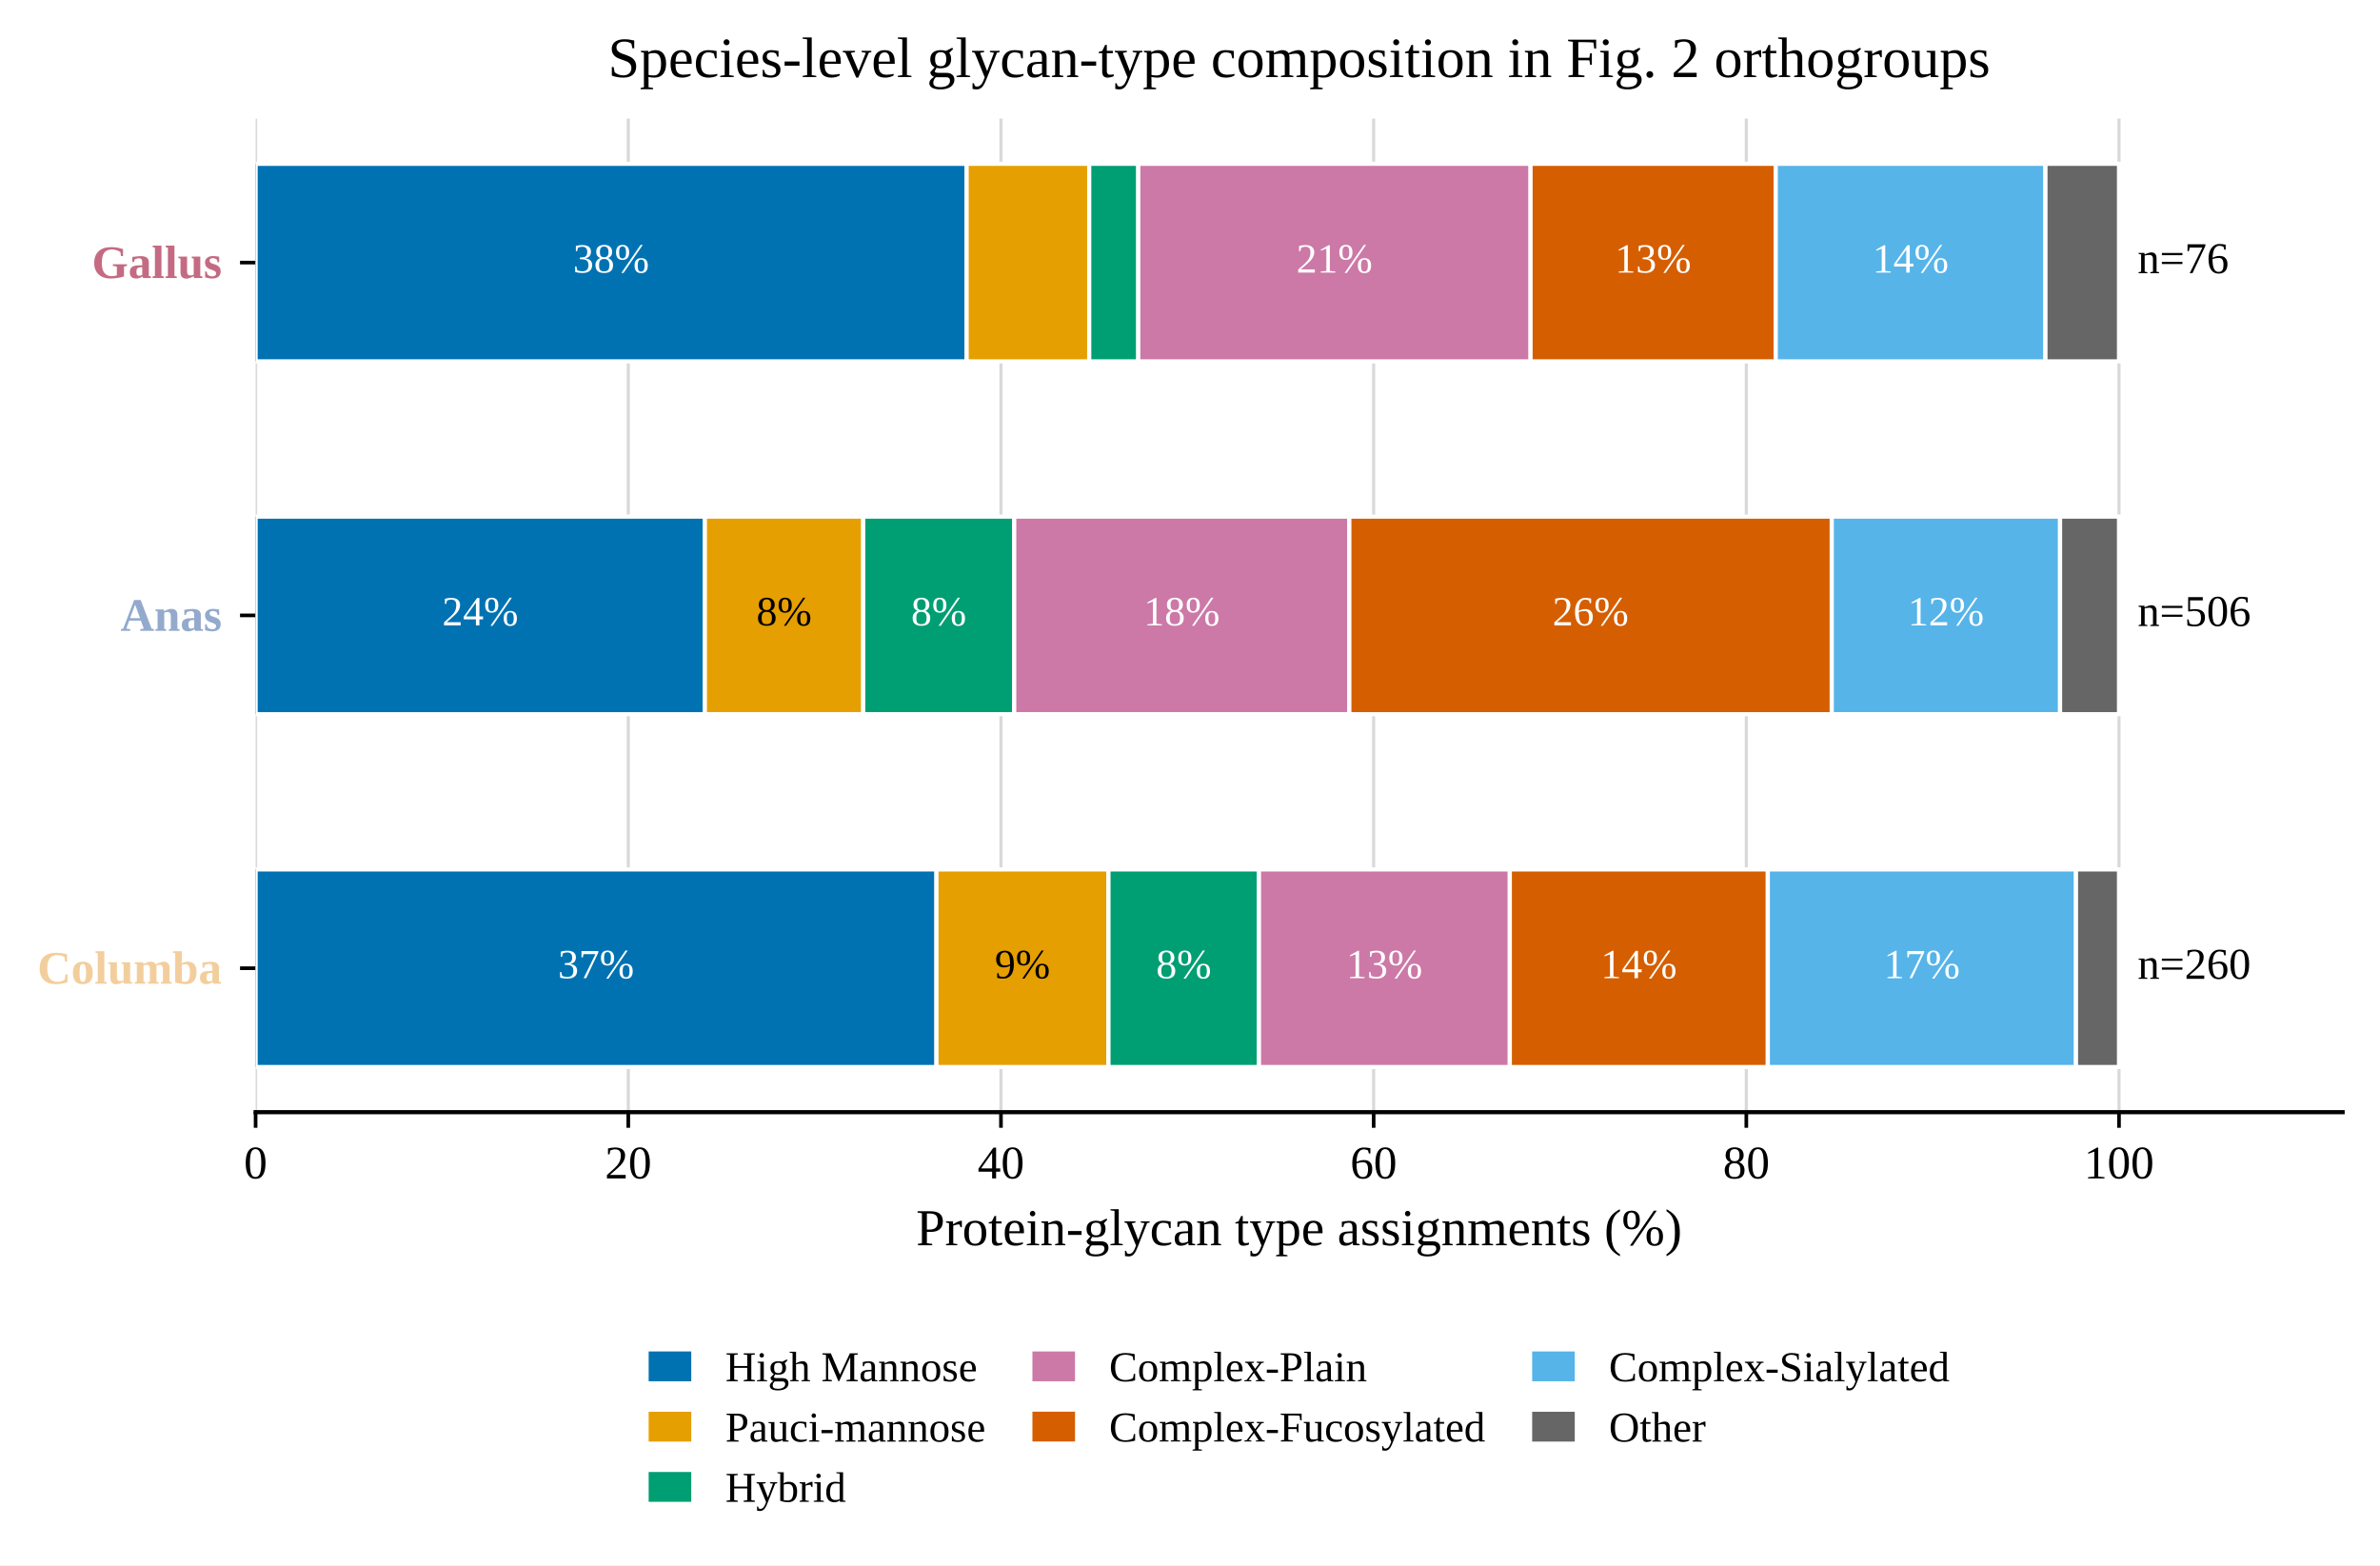
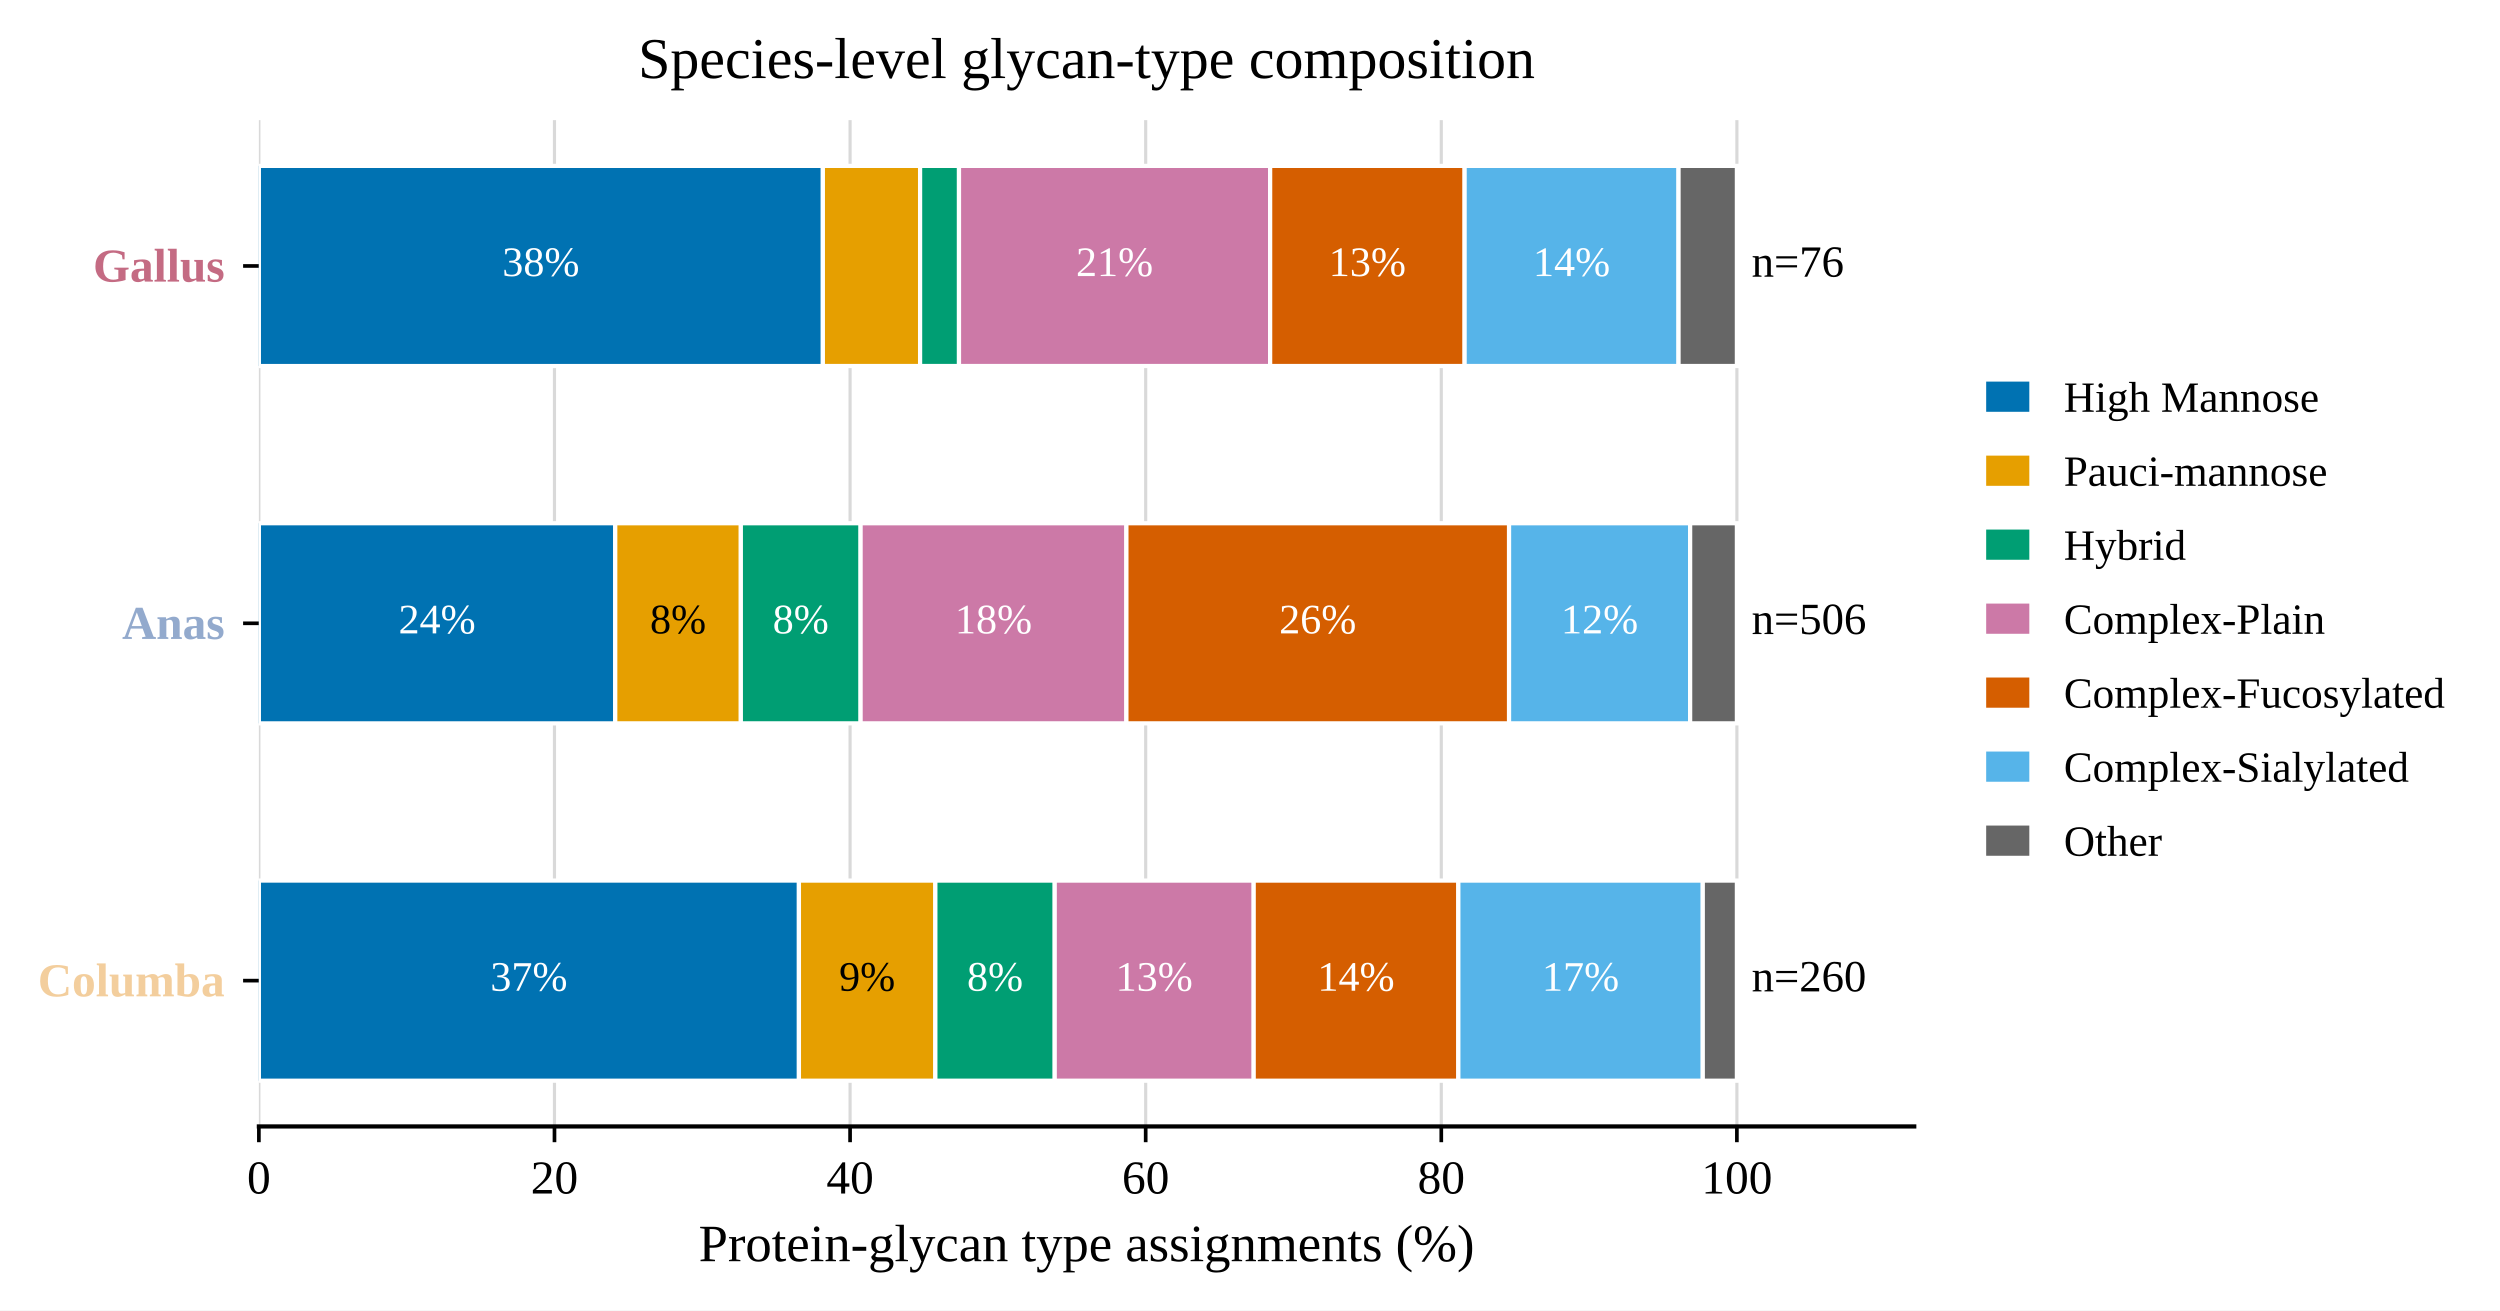
- <svg xmlns="http://www.w3.org/2000/svg" xmlns:xlink="http://www.w3.org/1999/xlink" width="458.166pt" height="301.364pt" viewBox="0 0 458.166 301.364" version="1.1">
+ <svg xmlns="http://www.w3.org/2000/svg" xmlns:xlink="http://www.w3.org/1999/xlink" width="475.183pt" height="249.082pt" viewBox="0 0 475.183 249.082" version="1.1">
  <defs>
    <style type="text/css">*{stroke-linejoin: round; stroke-linecap: butt}</style>
  </defs>
  <g id="figure_1">
    <g id="patch_1">
-       <path d="M 0 301.364  L 458.166 301.364  L 458.166 0  L 0 0  z " style="fill: #ffffff" />
+       <path d="M 0 249.082  L 475.183 249.082  L 475.183 0  L 0 0  z " style="fill: #ffffff" />
    </g>
    <g id="axes_1">
      <g id="patch_2">
-         <path d="M 49.206 214.106  L 450.966 214.106  L 450.966 22.838  L 49.206 22.838  z " style="fill: #ffffff" />
+         <path d="M 49.206 214.106  L 363.846 214.106  L 363.846 22.838  L 49.206 22.838  z " style="fill: #ffffff" />
      </g>
      <g id="matplotlib.axis_1">
        <g id="xtick_1">
          <g id="line2d_1">
-             <path d="M 49.206 214.106  L 49.206 22.838  " clip-path="url(#p07d6fce6c6)" style="fill: none; stroke: #d9d9d9; stroke-width: 0.6; stroke-linecap: square" />
+             <path d="M 49.206 214.106  L 49.206 22.838  " clip-path="url(#p63e4d34921)" style="fill: none; stroke: #d9d9d9; stroke-width: 0.6; stroke-linecap: square" />
          </g>
          <g id="line2d_2">
            <defs>
-               <path id="m70bf7d4921" d="M 0 0  L 0 3  " style="stroke: #000000; stroke-width: 0.7" />
+               <path id="m7ccf980d80" d="M 0 0  L 0 3  " style="stroke: #000000; stroke-width: 0.7" />
            </defs>
            <g>
-               <use xlink:href="#m70bf7d4921" x="49.206" y="214.106" style="stroke: #000000; stroke-width: 0.7" />
+               <use xlink:href="#m7ccf980d80" x="49.206" y="214.106" style="stroke: #000000; stroke-width: 0.7" />
            </g>
          </g>
          <g id="text_1">
            <text style="font-size: 9px; font-family: 'Times New Roman'; text-anchor: middle" x="49.206" y="226.856" transform="rotate(-0 49.20641 226.8555)">0</text>
          </g>
        </g>
        <g id="xtick_2">
          <g id="line2d_3">
-             <path d="M 120.949 214.106  L 120.949 22.838  " clip-path="url(#p07d6fce6c6)" style="fill: none; stroke: #d9d9d9; stroke-width: 0.6; stroke-linecap: square" />
+             <path d="M 105.392 214.106  L 105.392 22.838  " clip-path="url(#p63e4d34921)" style="fill: none; stroke: #d9d9d9; stroke-width: 0.6; stroke-linecap: square" />
          </g>
          <g id="line2d_4">
            <g>
-               <use xlink:href="#m70bf7d4921" x="120.949" y="214.106" style="stroke: #000000; stroke-width: 0.7" />
+               <use xlink:href="#m7ccf980d80" x="105.392" y="214.106" style="stroke: #000000; stroke-width: 0.7" />
            </g>
          </g>
          <g id="text_2">
-             <text style="font-size: 9px; font-family: 'Times New Roman'; text-anchor: middle" x="120.949" y="226.856" transform="rotate(-0 120.9493 226.8555)">20</text>
+             <text style="font-size: 9px; font-family: 'Times New Roman'; text-anchor: middle" x="105.392" y="226.856" transform="rotate(-0 105.3921 226.8555)">20</text>
          </g>
        </g>
        <g id="xtick_3">
          <g id="line2d_5">
-             <path d="M 192.692 214.106  L 192.692 22.838  " clip-path="url(#p07d6fce6c6)" style="fill: none; stroke: #d9d9d9; stroke-width: 0.6; stroke-linecap: square" />
+             <path d="M 161.578 214.106  L 161.578 22.838  " clip-path="url(#p63e4d34921)" style="fill: none; stroke: #d9d9d9; stroke-width: 0.6; stroke-linecap: square" />
          </g>
          <g id="line2d_6">
            <g>
-               <use xlink:href="#m70bf7d4921" x="192.692" y="214.106" style="stroke: #000000; stroke-width: 0.7" />
+               <use xlink:href="#m7ccf980d80" x="161.578" y="214.106" style="stroke: #000000; stroke-width: 0.7" />
            </g>
          </g>
          <g id="text_3">
-             <text style="font-size: 9px; font-family: 'Times New Roman'; text-anchor: middle" x="192.692" y="226.856" transform="rotate(-0 192.6921 226.8555)">40</text>
+             <text style="font-size: 9px; font-family: 'Times New Roman'; text-anchor: middle" x="161.578" y="226.856" transform="rotate(-0 161.5778 226.8555)">40</text>
          </g>
        </g>
        <g id="xtick_4">
          <g id="line2d_7">
-             <path d="M 264.435 214.106  L 264.435 22.838  " clip-path="url(#p07d6fce6c6)" style="fill: none; stroke: #d9d9d9; stroke-width: 0.6; stroke-linecap: square" />
+             <path d="M 217.764 214.106  L 217.764 22.838  " clip-path="url(#p63e4d34921)" style="fill: none; stroke: #d9d9d9; stroke-width: 0.6; stroke-linecap: square" />
          </g>
          <g id="line2d_8">
            <g>
-               <use xlink:href="#m70bf7d4921" x="264.435" y="214.106" style="stroke: #000000; stroke-width: 0.7" />
+               <use xlink:href="#m7ccf980d80" x="217.764" y="214.106" style="stroke: #000000; stroke-width: 0.7" />
            </g>
          </g>
          <g id="text_4">
-             <text style="font-size: 9px; font-family: 'Times New Roman'; text-anchor: middle" x="264.435" y="226.856" transform="rotate(-0 264.435 226.8555)">60</text>
+             <text style="font-size: 9px; font-family: 'Times New Roman'; text-anchor: middle" x="217.764" y="226.856" transform="rotate(-0 217.7635 226.8555)">60</text>
          </g>
        </g>
        <g id="xtick_5">
          <g id="line2d_9">
-             <path d="M 336.178 214.106  L 336.178 22.838  " clip-path="url(#p07d6fce6c6)" style="fill: none; stroke: #d9d9d9; stroke-width: 0.6; stroke-linecap: square" />
+             <path d="M 273.949 214.106  L 273.949 22.838  " clip-path="url(#p63e4d34921)" style="fill: none; stroke: #d9d9d9; stroke-width: 0.6; stroke-linecap: square" />
          </g>
          <g id="line2d_10">
            <g>
-               <use xlink:href="#m70bf7d4921" x="336.178" y="214.106" style="stroke: #000000; stroke-width: 0.7" />
+               <use xlink:href="#m7ccf980d80" x="273.949" y="214.106" style="stroke: #000000; stroke-width: 0.7" />
            </g>
          </g>
          <g id="text_5">
-             <text style="font-size: 9px; font-family: 'Times New Roman'; text-anchor: middle" x="336.178" y="226.856" transform="rotate(-0 336.1778 226.8555)">80</text>
+             <text style="font-size: 9px; font-family: 'Times New Roman'; text-anchor: middle" x="273.949" y="226.856" transform="rotate(-0 273.9493 226.8555)">80</text>
          </g>
        </g>
        <g id="xtick_6">
          <g id="line2d_11">
-             <path d="M 407.921 214.106  L 407.921 22.838  " clip-path="url(#p07d6fce6c6)" style="fill: none; stroke: #d9d9d9; stroke-width: 0.6; stroke-linecap: square" />
+             <path d="M 330.135 214.106  L 330.135 22.838  " clip-path="url(#p63e4d34921)" style="fill: none; stroke: #d9d9d9; stroke-width: 0.6; stroke-linecap: square" />
          </g>
          <g id="line2d_12">
            <g>
-               <use xlink:href="#m70bf7d4921" x="407.921" y="214.106" style="stroke: #000000; stroke-width: 0.7" />
+               <use xlink:href="#m7ccf980d80" x="330.135" y="214.106" style="stroke: #000000; stroke-width: 0.7" />
            </g>
          </g>
          <g id="text_6">
-             <text style="font-size: 9px; font-family: 'Times New Roman'; text-anchor: middle" x="407.921" y="226.856" transform="rotate(-0 407.9207 226.8555)">100</text>
+             <text style="font-size: 9px; font-family: 'Times New Roman'; text-anchor: middle" x="330.135" y="226.856" transform="rotate(-0 330.135 226.8555)">100</text>
          </g>
        </g>
        <g id="text_7">
-           <text style="font-size: 10px; font-family: 'Times New Roman'; text-anchor: middle" x="250.086" y="239.724" transform="rotate(-0 250.0864 239.7244)">Protein-glycan type assignments (%)</text>
+           <text style="font-size: 10px; font-family: 'Times New Roman'; text-anchor: middle" x="206.526" y="239.724" transform="rotate(-0 206.5264 239.7244)">Protein-glycan type assignments (%)</text>
        </g>
      </g>
      <g id="matplotlib.axis_2">
        <g id="ytick_1">
          <g id="line2d_13">
            <defs>
-               <path id="mfc22643624" d="M 0 0  L -3 0  " style="stroke: #000000; stroke-width: 0.7" />
+               <path id="ma61099ca49" d="M 0 0  L -3 0  " style="stroke: #000000; stroke-width: 0.7" />
            </defs>
            <g>
-               <use xlink:href="#mfc22643624" x="49.206" y="50.55" style="stroke: #000000; stroke-width: 0.7" />
+               <use xlink:href="#ma61099ca49" x="49.206" y="50.55" style="stroke: #000000; stroke-width: 0.7" />
            </g>
          </g>
          <g id="text_8">
            <text style="font-weight: 700; font-size: 9px; font-family: 'Times New Roman'; text-anchor: end; fill: #c46b83" x="42.706" y="53.53" transform="rotate(-0 42.70641 53.53009)">Gallus</text>
          </g>
        </g>
        <g id="ytick_2">
          <g id="line2d_14">
            <g>
-               <use xlink:href="#mfc22643624" x="49.206" y="118.472" style="stroke: #000000; stroke-width: 0.7" />
+               <use xlink:href="#ma61099ca49" x="49.206" y="118.472" style="stroke: #000000; stroke-width: 0.7" />
            </g>
          </g>
          <g id="text_9">
            <text style="font-weight: 700; font-size: 9px; font-family: 'Times New Roman'; text-anchor: end; fill: #93aacd" x="42.706" y="121.452" transform="rotate(-0 42.70641 121.452)">Anas</text>
          </g>
        </g>
        <g id="ytick_3">
          <g id="line2d_15">
            <g>
-               <use xlink:href="#mfc22643624" x="49.206" y="186.394" style="stroke: #000000; stroke-width: 0.7" />
+               <use xlink:href="#ma61099ca49" x="49.206" y="186.394" style="stroke: #000000; stroke-width: 0.7" />
            </g>
          </g>
          <g id="text_10">
            <text style="font-weight: 700; font-size: 9px; font-family: 'Times New Roman'; text-anchor: end; fill: #f3ce9d" x="42.706" y="189.374" transform="rotate(-0 42.70641 189.3738)">Columba</text>
          </g>
        </g>
      </g>
      <g id="patch_3">
-         <path d="M 49.206 31.532  L 186.084 31.532  L 186.084 69.568  L 49.206 69.568  z " clip-path="url(#p07d6fce6c6)" style="fill: #0072b2; stroke: #ffffff; stroke-width: 0.8; stroke-linejoin: miter" />
+         <path d="M 49.206 31.532  L 156.403 31.532  L 156.403 69.568  L 49.206 69.568  z " clip-path="url(#p63e4d34921)" style="fill: #0072b2; stroke: #ffffff; stroke-width: 0.8; stroke-linejoin: miter" />
      </g>
      <g id="patch_4">
-         <path d="M 49.206 99.454  L 135.695 99.454  L 135.695 137.49  L 49.206 137.49  z " clip-path="url(#p07d6fce6c6)" style="fill: #0072b2; stroke: #ffffff; stroke-width: 0.8; stroke-linejoin: miter" />
+         <path d="M 49.206 99.454  L 116.94 99.454  L 116.94 137.49  L 49.206 137.49  z " clip-path="url(#p63e4d34921)" style="fill: #0072b2; stroke: #ffffff; stroke-width: 0.8; stroke-linejoin: miter" />
      </g>
      <g id="patch_5">
-         <path d="M 49.206 167.376  L 180.275 167.376  L 180.275 205.412  L 49.206 205.412  z " clip-path="url(#p07d6fce6c6)" style="fill: #0072b2; stroke: #ffffff; stroke-width: 0.8; stroke-linejoin: miter" />
+         <path d="M 49.206 167.376  L 151.853 167.376  L 151.853 205.412  L 49.206 205.412  z " clip-path="url(#p63e4d34921)" style="fill: #0072b2; stroke: #ffffff; stroke-width: 0.8; stroke-linejoin: miter" />
      </g>
      <g id="patch_6">
-         <path d="M 186.084 31.532  L 209.684 31.532  L 209.684 69.568  L 186.084 69.568  z " clip-path="url(#p07d6fce6c6)" style="fill: #e69f00; stroke: #ffffff; stroke-width: 0.8; stroke-linejoin: miter" />
+         <path d="M 156.403 31.532  L 174.885 31.532  L 174.885 69.568  L 156.403 69.568  z " clip-path="url(#p63e4d34921)" style="fill: #e69f00; stroke: #ffffff; stroke-width: 0.8; stroke-linejoin: miter" />
      </g>
      <g id="patch_7">
-         <path d="M 135.695 99.454  L 166.178 99.454  L 166.178 137.49  L 135.695 137.49  z " clip-path="url(#p07d6fce6c6)" style="fill: #e69f00; stroke: #ffffff; stroke-width: 0.8; stroke-linejoin: miter" />
+         <path d="M 116.94 99.454  L 140.814 99.454  L 140.814 137.49  L 116.94 137.49  z " clip-path="url(#p63e4d34921)" style="fill: #e69f00; stroke: #ffffff; stroke-width: 0.8; stroke-linejoin: miter" />
      </g>
      <g id="patch_8">
-         <path d="M 180.275 167.376  L 213.387 167.376  L 213.387 205.412  L 180.275 205.412  z " clip-path="url(#p07d6fce6c6)" style="fill: #e69f00; stroke: #ffffff; stroke-width: 0.8; stroke-linejoin: miter" />
+         <path d="M 151.853 167.376  L 177.785 167.376  L 177.785 205.412  L 151.853 205.412  z " clip-path="url(#p63e4d34921)" style="fill: #e69f00; stroke: #ffffff; stroke-width: 0.8; stroke-linejoin: miter" />
      </g>
      <g id="patch_9">
-         <path d="M 209.684 31.532  L 219.124 31.532  L 219.124 69.568  L 209.684 69.568  z " clip-path="url(#p07d6fce6c6)" style="fill: #009e73; stroke: #ffffff; stroke-width: 0.8; stroke-linejoin: miter" />
+         <path d="M 174.885 31.532  L 182.278 31.532  L 182.278 69.568  L 174.885 69.568  z " clip-path="url(#p63e4d34921)" style="fill: #009e73; stroke: #ffffff; stroke-width: 0.8; stroke-linejoin: miter" />
      </g>
      <g id="patch_10">
-         <path d="M 166.178 99.454  L 195.244 99.454  L 195.244 137.49  L 166.178 137.49  z " clip-path="url(#p07d6fce6c6)" style="fill: #009e73; stroke: #ffffff; stroke-width: 0.8; stroke-linejoin: miter" />
+         <path d="M 140.814 99.454  L 163.577 99.454  L 163.577 137.49  L 140.814 137.49  z " clip-path="url(#p63e4d34921)" style="fill: #009e73; stroke: #ffffff; stroke-width: 0.8; stroke-linejoin: miter" />
      </g>
      <g id="patch_11">
-         <path d="M 213.387 167.376  L 242.36 167.376  L 242.36 205.412  L 213.387 205.412  z " clip-path="url(#p07d6fce6c6)" style="fill: #009e73; stroke: #ffffff; stroke-width: 0.8; stroke-linejoin: miter" />
+         <path d="M 177.785 167.376  L 200.476 167.376  L 200.476 205.412  L 177.785 205.412  z " clip-path="url(#p63e4d34921)" style="fill: #009e73; stroke: #ffffff; stroke-width: 0.8; stroke-linejoin: miter" />
      </g>
      <g id="patch_12">
-         <path d="M 219.124 31.532  L 294.642 31.532  L 294.642 69.568  L 219.124 69.568  z " clip-path="url(#p07d6fce6c6)" style="fill: #cc79a7; stroke: #ffffff; stroke-width: 0.8; stroke-linejoin: miter" />
+         <path d="M 182.278 31.532  L 241.421 31.532  L 241.421 69.568  L 182.278 69.568  z " clip-path="url(#p63e4d34921)" style="fill: #cc79a7; stroke: #ffffff; stroke-width: 0.8; stroke-linejoin: miter" />
      </g>
      <g id="patch_13">
-         <path d="M 195.244 99.454  L 259.756 99.454  L 259.756 137.49  L 195.244 137.49  z " clip-path="url(#p07d6fce6c6)" style="fill: #cc79a7; stroke: #ffffff; stroke-width: 0.8; stroke-linejoin: miter" />
+         <path d="M 163.577 99.454  L 214.099 99.454  L 214.099 137.49  L 163.577 137.49  z " clip-path="url(#p63e4d34921)" style="fill: #cc79a7; stroke: #ffffff; stroke-width: 0.8; stroke-linejoin: miter" />
      </g>
      <g id="patch_14">
-         <path d="M 242.36 167.376  L 290.649 167.376  L 290.649 205.412  L 242.36 205.412  z " clip-path="url(#p07d6fce6c6)" style="fill: #cc79a7; stroke: #ffffff; stroke-width: 0.8; stroke-linejoin: miter" />
+         <path d="M 200.476 167.376  L 238.293 167.376  L 238.293 205.412  L 200.476 205.412  z " clip-path="url(#p63e4d34921)" style="fill: #cc79a7; stroke: #ffffff; stroke-width: 0.8; stroke-linejoin: miter" />
      </g>
      <g id="patch_15">
-         <path d="M 294.642 31.532  L 341.842 31.532  L 341.842 69.568  L 294.642 69.568  z " clip-path="url(#p07d6fce6c6)" style="fill: #d55e00; stroke: #ffffff; stroke-width: 0.8; stroke-linejoin: miter" />
+         <path d="M 241.421 31.532  L 278.385 31.532  L 278.385 69.568  L 241.421 69.568  z " clip-path="url(#p63e4d34921)" style="fill: #d55e00; stroke: #ffffff; stroke-width: 0.8; stroke-linejoin: miter" />
      </g>
      <g id="patch_16">
-         <path d="M 259.756 99.454  L 352.625 99.454  L 352.625 137.49  L 259.756 137.49  z " clip-path="url(#p07d6fce6c6)" style="fill: #d55e00; stroke: #ffffff; stroke-width: 0.8; stroke-linejoin: miter" />
+         <path d="M 214.099 99.454  L 286.83 99.454  L 286.83 137.49  L 214.099 137.49  z " clip-path="url(#p63e4d34921)" style="fill: #d55e00; stroke: #ffffff; stroke-width: 0.8; stroke-linejoin: miter" />
      </g>
      <g id="patch_17">
-         <path d="M 290.649 167.376  L 340.317 167.376  L 340.317 205.412  L 290.649 205.412  z " clip-path="url(#p07d6fce6c6)" style="fill: #d55e00; stroke: #ffffff; stroke-width: 0.8; stroke-linejoin: miter" />
+         <path d="M 238.293 167.376  L 277.191 167.376  L 277.191 205.412  L 238.293 205.412  z " clip-path="url(#p63e4d34921)" style="fill: #d55e00; stroke: #ffffff; stroke-width: 0.8; stroke-linejoin: miter" />
      </g>
      <g id="patch_18">
-         <path d="M 341.842 31.532  L 393.761 31.532  L 393.761 69.568  L 341.842 69.568  z " clip-path="url(#p07d6fce6c6)" style="fill: #56b4e9; stroke: #ffffff; stroke-width: 0.8; stroke-linejoin: miter" />
+         <path d="M 278.385 31.532  L 319.046 31.532  L 319.046 69.568  L 278.385 69.568  z " clip-path="url(#p63e4d34921)" style="fill: #56b4e9; stroke: #ffffff; stroke-width: 0.8; stroke-linejoin: miter" />
      </g>
      <g id="patch_19">
-         <path d="M 352.625 99.454  L 396.578 99.454  L 396.578 137.49  L 352.625 137.49  z " clip-path="url(#p07d6fce6c6)" style="fill: #56b4e9; stroke: #ffffff; stroke-width: 0.8; stroke-linejoin: miter" />
+         <path d="M 286.83 99.454  L 321.252 99.454  L 321.252 137.49  L 286.83 137.49  z " clip-path="url(#p63e4d34921)" style="fill: #56b4e9; stroke: #ffffff; stroke-width: 0.8; stroke-linejoin: miter" />
      </g>
      <g id="patch_20">
-         <path d="M 340.317 167.376  L 399.643 167.376  L 399.643 205.412  L 340.317 205.412  z " clip-path="url(#p07d6fce6c6)" style="fill: #56b4e9; stroke: #ffffff; stroke-width: 0.8; stroke-linejoin: miter" />
+         <path d="M 277.191 167.376  L 323.652 167.376  L 323.652 205.412  L 277.191 205.412  z " clip-path="url(#p63e4d34921)" style="fill: #56b4e9; stroke: #ffffff; stroke-width: 0.8; stroke-linejoin: miter" />
      </g>
      <g id="patch_21">
-         <path d="M 393.761 31.532  L 407.921 31.532  L 407.921 69.568  L 393.761 69.568  z " clip-path="url(#p07d6fce6c6)" style="fill: #666666; stroke: #ffffff; stroke-width: 0.8; stroke-linejoin: miter" />
+         <path d="M 319.046 31.532  L 330.135 31.532  L 330.135 69.568  L 319.046 69.568  z " clip-path="url(#p63e4d34921)" style="fill: #666666; stroke: #ffffff; stroke-width: 0.8; stroke-linejoin: miter" />
      </g>
      <g id="patch_22">
-         <path d="M 396.578 99.454  L 407.921 99.454  L 407.921 137.49  L 396.578 137.49  z " clip-path="url(#p07d6fce6c6)" style="fill: #666666; stroke: #ffffff; stroke-width: 0.8; stroke-linejoin: miter" />
+         <path d="M 321.252 99.454  L 330.135 99.454  L 330.135 137.49  L 321.252 137.49  z " clip-path="url(#p63e4d34921)" style="fill: #666666; stroke: #ffffff; stroke-width: 0.8; stroke-linejoin: miter" />
      </g>
      <g id="patch_23">
-         <path d="M 399.643 167.376  L 407.921 167.376  L 407.921 205.412  L 399.643 205.412  z " clip-path="url(#p07d6fce6c6)" style="fill: #666666; stroke: #ffffff; stroke-width: 0.8; stroke-linejoin: miter" />
+         <path d="M 323.652 167.376  L 330.135 167.376  L 330.135 205.412  L 323.652 205.412  z " clip-path="url(#p63e4d34921)" style="fill: #666666; stroke: #ffffff; stroke-width: 0.8; stroke-linejoin: miter" />
      </g>
      <g id="patch_24">
-         <path d="M 49.206 214.106  L 450.966 214.106  " style="fill: none; stroke: #000000; stroke-width: 0.8; stroke-linejoin: miter; stroke-linecap: square" />
+         <path d="M 49.206 214.106  L 363.846 214.106  " style="fill: none; stroke: #000000; stroke-width: 0.8; stroke-linejoin: miter; stroke-linecap: square" />
      </g>
      <g id="text_11">
-         <text style="font-size: 8px; font-family: 'Times New Roman'; text-anchor: middle; fill: #ffffff" x="117.645" y="52.472" transform="rotate(-0 117.6453 52.47212)">38%</text>
+         <text style="font-size: 8px; font-family: 'Times New Roman'; text-anchor: middle; fill: #ffffff" x="102.805" y="52.472" transform="rotate(-0 102.8046 52.47212)">38%</text>
      </g>
      <g id="text_12">
-         <text style="font-size: 8px; font-family: 'Times New Roman'; text-anchor: middle; fill: #ffffff" x="92.451" y="120.394" transform="rotate(-0 92.45062 120.394)">24%</text>
+         <text style="font-size: 8px; font-family: 'Times New Roman'; text-anchor: middle; fill: #ffffff" x="83.073" y="120.394" transform="rotate(-0 83.07329 120.394)">24%</text>
      </g>
      <g id="text_13">
-         <text style="font-size: 8px; font-family: 'Times New Roman'; text-anchor: middle; fill: #ffffff" x="114.741" y="188.316" transform="rotate(-0 114.7407 188.3159)">37%</text>
+         <text style="font-size: 8px; font-family: 'Times New Roman'; text-anchor: middle; fill: #ffffff" x="100.53" y="188.316" transform="rotate(-0 100.5299 188.3159)">37%</text>
      </g>
      <g id="text_14">
-         <text style="font-size: 8px; font-family: 'Times New Roman'; text-anchor: middle" x="150.937" y="120.394" transform="rotate(-0 150.9366 120.394)">8%</text>
+         <text style="font-size: 8px; font-family: 'Times New Roman'; text-anchor: middle" x="128.877" y="120.394" transform="rotate(-0 128.8769 120.394)">8%</text>
      </g>
      <g id="text_15">
-         <text style="font-size: 8px; font-family: 'Times New Roman'; text-anchor: middle" x="196.831" y="188.316" transform="rotate(-0 196.8311 188.3159)">9%</text>
+         <text style="font-size: 8px; font-family: 'Times New Roman'; text-anchor: middle" x="164.819" y="188.316" transform="rotate(-0 164.8193 188.3159)">9%</text>
      </g>
      <g id="text_16">
-         <text style="font-size: 8px; font-family: 'Times New Roman'; text-anchor: middle; fill: #ffffff" x="180.711" y="120.394" transform="rotate(-0 180.7113 120.394)">8%</text>
+         <text style="font-size: 8px; font-family: 'Times New Roman'; text-anchor: middle; fill: #ffffff" x="152.195" y="120.394" transform="rotate(-0 152.195 120.394)">8%</text>
      </g>
      <g id="text_17">
-         <text style="font-size: 8px; font-family: 'Times New Roman'; text-anchor: middle; fill: #ffffff" x="227.874" y="188.316" transform="rotate(-0 227.8737 188.3159)">8%</text>
+         <text style="font-size: 8px; font-family: 'Times New Roman'; text-anchor: middle; fill: #ffffff" x="189.13" y="188.316" transform="rotate(-0 189.1304 188.3159)">8%</text>
      </g>
      <g id="text_18">
-         <text style="font-size: 8px; font-family: 'Times New Roman'; text-anchor: middle; fill: #ffffff" x="256.883" y="52.472" transform="rotate(-0 256.8831 52.47212)">21%</text>
+         <text style="font-size: 8px; font-family: 'Times New Roman'; text-anchor: middle; fill: #ffffff" x="211.849" y="52.472" transform="rotate(-0 211.8493 52.47212)">21%</text>
      </g>
      <g id="text_19">
-         <text style="font-size: 8px; font-family: 'Times New Roman'; text-anchor: middle; fill: #ffffff" x="227.5" y="120.394" transform="rotate(-0 227.5002 120.394)">18%</text>
+         <text style="font-size: 8px; font-family: 'Times New Roman'; text-anchor: middle; fill: #ffffff" x="188.838" y="120.394" transform="rotate(-0 188.8379 120.394)">18%</text>
      </g>
      <g id="text_20">
-         <text style="font-size: 8px; font-family: 'Times New Roman'; text-anchor: middle; fill: #ffffff" x="266.504" y="188.316" transform="rotate(-0 266.5045 188.3159)">13%</text>
+         <text style="font-size: 8px; font-family: 'Times New Roman'; text-anchor: middle; fill: #ffffff" x="219.384" y="188.316" transform="rotate(-0 219.3843 188.3159)">13%</text>
      </g>
      <g id="text_21">
-         <text style="font-size: 8px; font-family: 'Times New Roman'; text-anchor: middle; fill: #ffffff" x="318.242" y="52.472" transform="rotate(-0 318.2421 52.47212)">13%</text>
+         <text style="font-size: 8px; font-family: 'Times New Roman'; text-anchor: middle; fill: #ffffff" x="259.903" y="52.472" transform="rotate(-0 259.9028 52.47212)">13%</text>
      </g>
      <g id="text_22">
-         <text style="font-size: 8px; font-family: 'Times New Roman'; text-anchor: middle; fill: #ffffff" x="306.19" y="120.394" transform="rotate(-0 306.1905 120.394)">26%</text>
+         <text style="font-size: 8px; font-family: 'Times New Roman'; text-anchor: middle; fill: #ffffff" x="250.465" y="120.394" transform="rotate(-0 250.4645 120.394)">26%</text>
      </g>
      <g id="text_23">
-         <text style="font-size: 8px; font-family: 'Times New Roman'; text-anchor: middle; fill: #ffffff" x="315.483" y="188.316" transform="rotate(-0 315.4828 188.3159)">14%</text>
+         <text style="font-size: 8px; font-family: 'Times New Roman'; text-anchor: middle; fill: #ffffff" x="257.742" y="188.316" transform="rotate(-0 257.7418 188.3159)">14%</text>
      </g>
      <g id="text_24">
-         <text style="font-size: 8px; font-family: 'Times New Roman'; text-anchor: middle; fill: #ffffff" x="367.801" y="52.472" transform="rotate(-0 367.8013 52.47212)">14%</text>
+         <text style="font-size: 8px; font-family: 'Times New Roman'; text-anchor: middle; fill: #ffffff" x="298.715" y="52.472" transform="rotate(-0 298.7153 52.47212)">14%</text>
      </g>
      <g id="text_25">
-         <text style="font-size: 8px; font-family: 'Times New Roman'; text-anchor: middle; fill: #ffffff" x="374.601" y="120.394" transform="rotate(-0 374.6014 120.394)">12%</text>
+         <text style="font-size: 8px; font-family: 'Times New Roman'; text-anchor: middle; fill: #ffffff" x="304.041" y="120.394" transform="rotate(-0 304.0408 120.394)">12%</text>
      </g>
      <g id="text_26">
-         <text style="font-size: 8px; font-family: 'Times New Roman'; text-anchor: middle; fill: #ffffff" x="369.98" y="188.316" transform="rotate(-0 369.9798 188.3159)">17%</text>
+         <text style="font-size: 8px; font-family: 'Times New Roman'; text-anchor: middle; fill: #ffffff" x="300.421" y="188.316" transform="rotate(-0 300.4214 188.3159)">17%</text>
      </g>
      <g id="text_27">
-         <text style="font-size: 8.5px; font-family: 'Times New Roman'; text-anchor: start" x="411.508" y="52.592" transform="rotate(-0 411.5078 52.59224)">n=76</text>
+         <text style="font-size: 8.5px; font-family: 'Times New Roman'; text-anchor: start" x="332.944" y="52.592" transform="rotate(-0 332.9443 52.59224)">n=76</text>
      </g>
      <g id="text_28">
-         <text style="font-size: 8.5px; font-family: 'Times New Roman'; text-anchor: start" x="411.508" y="120.514" transform="rotate(-0 411.5078 120.5141)">n=506</text>
+         <text style="font-size: 8.5px; font-family: 'Times New Roman'; text-anchor: start" x="332.944" y="120.514" transform="rotate(-0 332.9443 120.5141)">n=506</text>
      </g>
      <g id="text_29">
-         <text style="font-size: 8.5px; font-family: 'Times New Roman'; text-anchor: start" x="411.508" y="188.436" transform="rotate(-0 411.5078 188.436)">n=260</text>
+         <text style="font-size: 8.5px; font-family: 'Times New Roman'; text-anchor: start" x="332.944" y="188.436" transform="rotate(-0 332.9443 188.436)">n=260</text>
      </g>
      <g id="text_30">
-         <text style="font-size: 11px; font-family: 'Times New Roman'; text-anchor: middle" x="250.086" y="14.838" transform="rotate(-0 250.0864 14.83812)">Species-level glycan-type composition in Fig. 2 orthogroups</text>
+         <text style="font-size: 11px; font-family: 'Times New Roman'; text-anchor: middle" x="206.526" y="14.838" transform="rotate(-0 206.5264 14.83812)">Species-level glycan-type composition</text>
      </g>
      <g id="legend_1">
        <g id="patch_25">
-           <path d="M 124.871 265.911  L 133.071 265.911  L 133.071 260.171  L 124.871 260.171  z " style="fill: #0072b2" />
+           <path d="M 377.519 78.272  L 385.719 78.272  L 385.719 72.532  L 377.519 72.532  z " style="fill: #0072b2" />
        </g>
        <g id="text_31">
-           <text style="font-size: 8.2px; font-family: 'Times New Roman'; text-anchor: start" x="139.631" y="265.911" transform="rotate(-0 139.6311 265.9112)">High Mannose</text>
+           <text style="font-size: 8.2px; font-family: 'Times New Roman'; text-anchor: start" x="392.279" y="78.272" transform="rotate(-0 392.2792 78.27227)">High Mannose</text>
        </g>
        <g id="patch_26">
-           <path d="M 124.871 277.521  L 133.071 277.521  L 133.071 271.781  L 124.871 271.781  z " style="fill: #e69f00" />
+           <path d="M 377.519 92.342  L 385.719 92.342  L 385.719 86.602  L 377.519 86.602  z " style="fill: #e69f00" />
        </g>
        <g id="text_32">
-           <text style="font-size: 8.2px; font-family: 'Times New Roman'; text-anchor: start" x="139.631" y="277.521" transform="rotate(-0 139.6311 277.5206)">Pauci-mannose</text>
+           <text style="font-size: 8.2px; font-family: 'Times New Roman'; text-anchor: start" x="392.279" y="92.342" transform="rotate(-0 392.2792 92.34167)">Pauci-mannose</text>
        </g>
        <g id="patch_27">
-           <path d="M 124.871 289.115  L 133.071 289.115  L 133.071 283.375  L 124.871 283.375  z " style="fill: #009e73" />
+           <path d="M 377.519 106.396  L 385.719 106.396  L 385.719 100.656  L 377.519 100.656  z " style="fill: #009e73" />
        </g>
        <g id="text_33">
-           <text style="font-size: 8.2px; font-family: 'Times New Roman'; text-anchor: start" x="139.631" y="289.115" transform="rotate(-0 139.6311 289.1146)">Hybrid</text>
+           <text style="font-size: 8.2px; font-family: 'Times New Roman'; text-anchor: start" x="392.279" y="106.396" transform="rotate(-0 392.2792 106.3957)">Hybrid</text>
        </g>
        <g id="patch_28">
-           <path d="M 198.749 265.911  L 206.949 265.911  L 206.949 260.171  L 198.749 260.171  z " style="fill: #cc79a7" />
+           <path d="M 377.519 120.465  L 385.719 120.465  L 385.719 114.725  L 377.519 114.725  z " style="fill: #cc79a7" />
        </g>
        <g id="text_34">
-           <text style="font-size: 8.2px; font-family: 'Times New Roman'; text-anchor: start" x="213.509" y="265.911" transform="rotate(-0 213.5093 265.9112)">Complex-Plain</text>
+           <text style="font-size: 8.2px; font-family: 'Times New Roman'; text-anchor: start" x="392.279" y="120.465" transform="rotate(-0 392.2792 120.4651)">Complex-Plain</text>
        </g>
        <g id="patch_29">
-           <path d="M 198.749 277.505  L 206.949 277.505  L 206.949 271.765  L 198.749 271.765  z " style="fill: #d55e00" />
+           <path d="M 377.519 134.519  L 385.719 134.519  L 385.719 128.779  L 377.519 128.779  z " style="fill: #d55e00" />
        </g>
        <g id="text_35">
-           <text style="font-size: 8.2px; font-family: 'Times New Roman'; text-anchor: start" x="213.509" y="277.505" transform="rotate(-0 213.5093 277.5052)">Complex-Fucosylated</text>
+           <text style="font-size: 8.2px; font-family: 'Times New Roman'; text-anchor: start" x="392.279" y="134.519" transform="rotate(-0 392.2792 134.5191)">Complex-Fucosylated</text>
        </g>
        <g id="patch_30">
-           <path d="M 294.953 265.911  L 303.153 265.911  L 303.153 260.171  L 294.953 260.171  z " style="fill: #56b4e9" />
+           <path d="M 377.519 148.589  L 385.719 148.589  L 385.719 142.849  L 377.519 142.849  z " style="fill: #56b4e9" />
        </g>
        <g id="text_36">
-           <text style="font-size: 8.2px; font-family: 'Times New Roman'; text-anchor: start" x="309.713" y="265.911" transform="rotate(-0 309.7132 265.9112)">Complex-Sialylated</text>
+           <text style="font-size: 8.2px; font-family: 'Times New Roman'; text-anchor: start" x="392.279" y="148.589" transform="rotate(-0 392.2792 148.5885)">Complex-Sialylated</text>
        </g>
        <g id="patch_31">
-           <path d="M 294.953 277.521  L 303.153 277.521  L 303.153 271.781  L 294.953 271.781  z " style="fill: #666666" />
+           <path d="M 377.519 162.658  L 385.719 162.658  L 385.719 156.918  L 377.519 156.918  z " style="fill: #666666" />
        </g>
        <g id="text_37">
-           <text style="font-size: 8.2px; font-family: 'Times New Roman'; text-anchor: start" x="309.713" y="277.521" transform="rotate(-0 309.7132 277.5206)">Other</text>
+           <text style="font-size: 8.2px; font-family: 'Times New Roman'; text-anchor: start" x="392.279" y="162.658" transform="rotate(-0 392.2792 162.658)">Other</text>
        </g>
      </g>
    </g>
  </g>
  <defs>
-     <clipPath id="p07d6fce6c6">
-       <rect x="49.206" y="22.838" width="401.76" height="191.268" />
+     <clipPath id="p63e4d34921">
+       <rect x="49.206" y="22.838" width="314.64" height="191.268" />
    </clipPath>
  </defs>
</svg>
